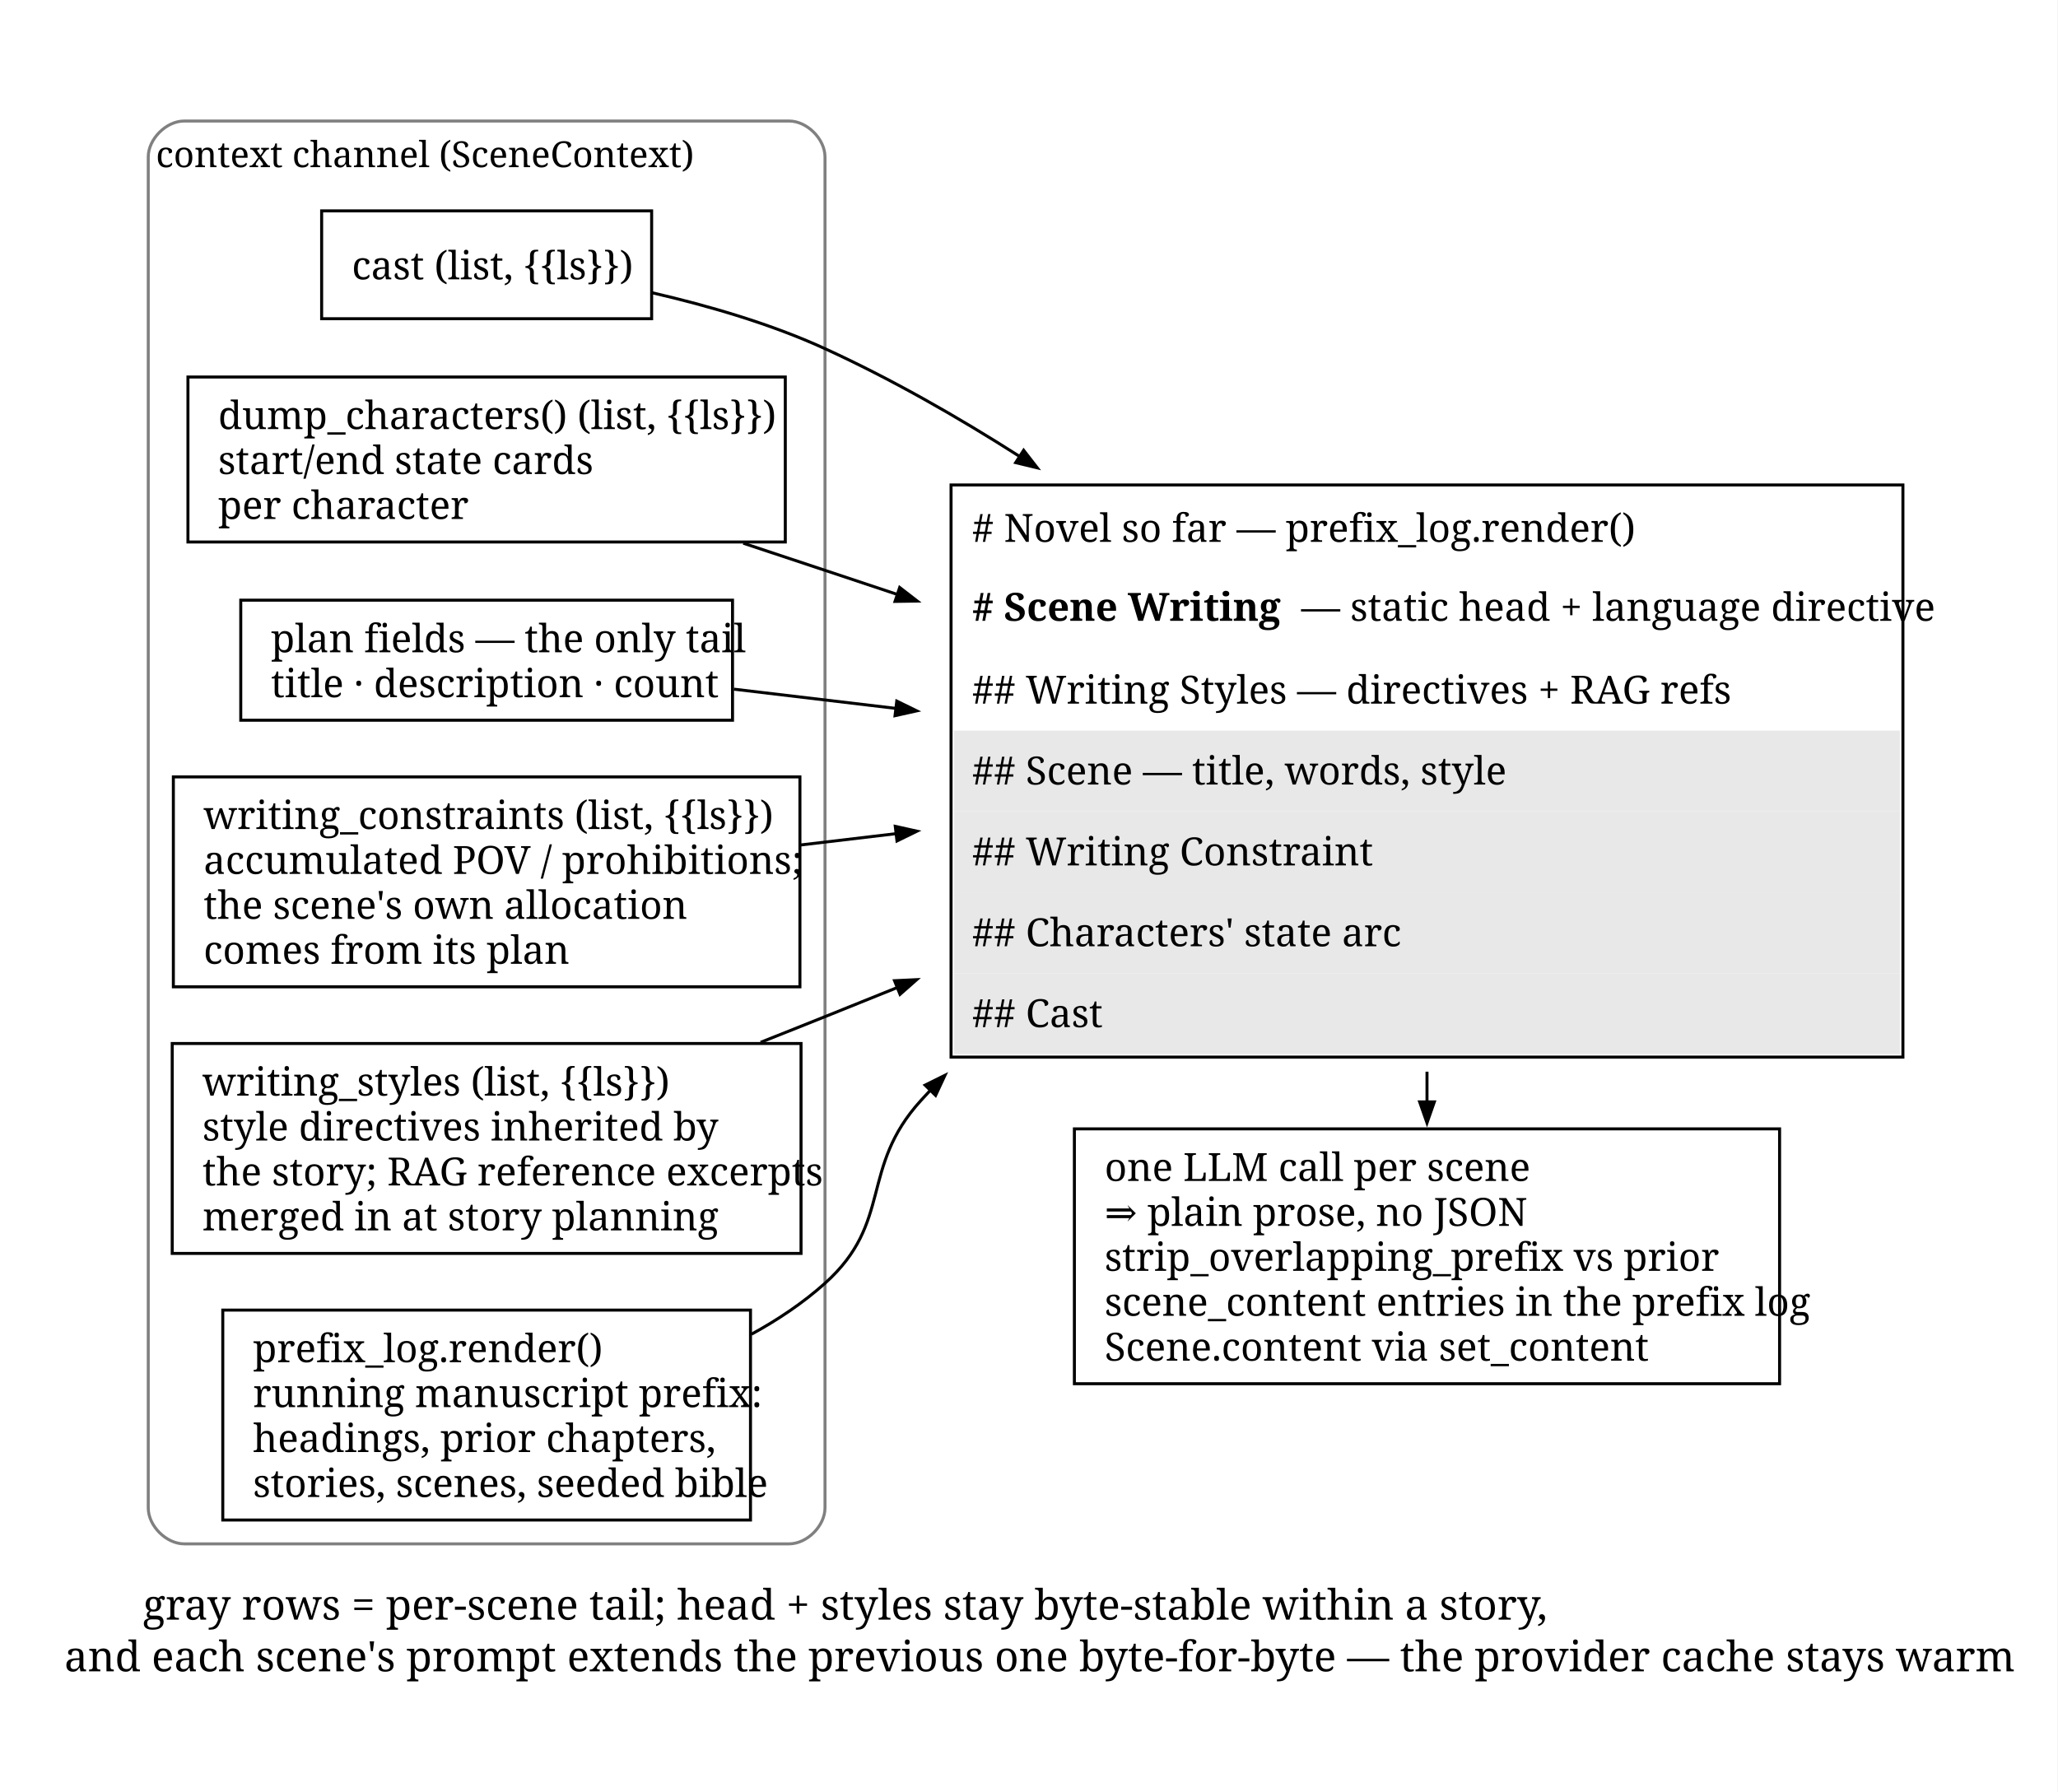
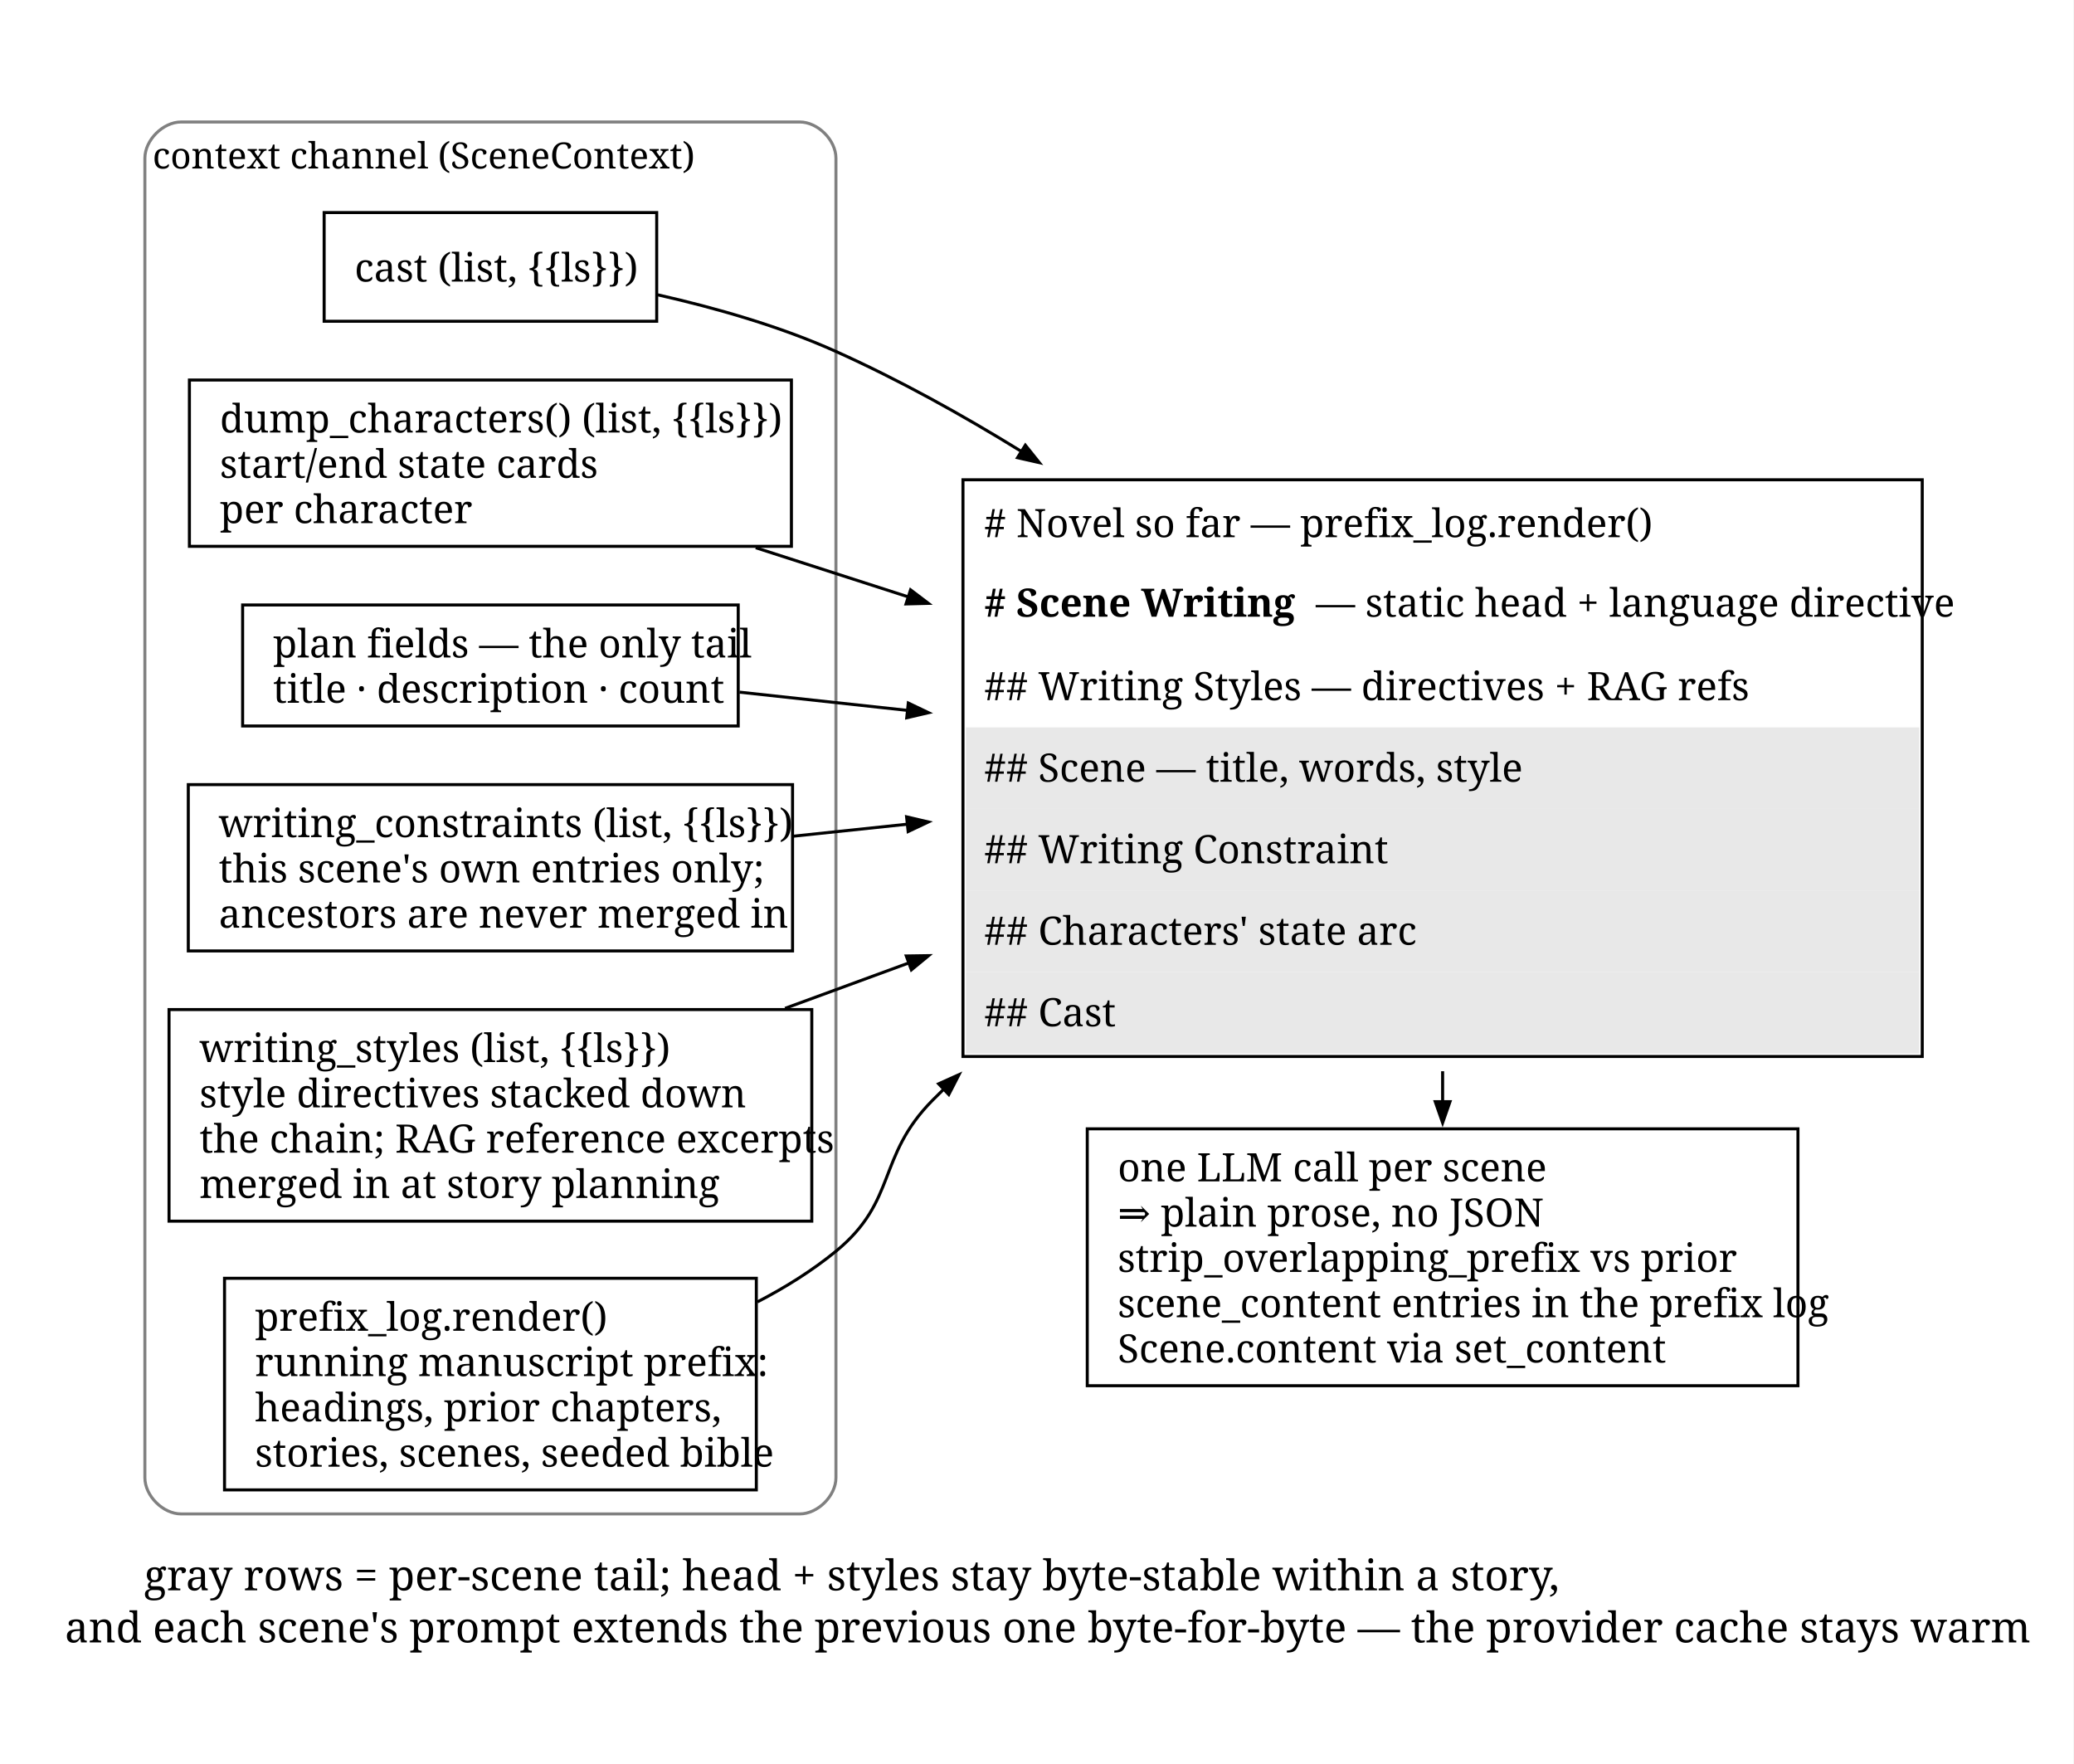
- <svg xmlns="http://www.w3.org/2000/svg" width="687pt" height="598pt" viewBox="0.00 0.00 687.00 598.00">
-   <g id="graph0" class="graph" transform="scale(1 1) rotate(0) translate(32.4 565.9)">
-     <polygon fill="white" stroke="none" points="-32.4,32.4 -32.4,-565.9 654.4,-565.9 654.4,32.4 -32.4,32.4" />
+ <svg xmlns="http://www.w3.org/2000/svg" width="687pt" height="584pt" viewBox="0.00 0.00 687.00 584.00">
+   <g id="graph0" class="graph" transform="scale(1 1) rotate(0) translate(32.4 551.9)">
+     <polygon fill="white" stroke="none" points="-32.4,32.4 -32.4,-551.9 654.4,-551.9 654.4,32.4 -32.4,32.4" />
    <text xml:space="preserve" text-anchor="start" x="8" y="-25.2" font-family="serif" font-size="14.00">  gray rows = per-scene tail; head + styles stay byte-stable within a story,</text>
    <text xml:space="preserve" text-anchor="middle" x="311" y="-7.95" font-family="serif" font-size="14.00">  and each scene's prompt extends the previous one byte-for-byte — the provider cache stays warm</text>
    <g id="clust1" class="cluster">
-       <path fill="white" stroke="#808080" d="M29.09,-50.5C29.09,-50.5 231,-50.5 231,-50.5 237,-50.5 243,-56.5 243,-62.5 243,-62.5 243,-513.5 243,-513.5 243,-519.5 237,-525.5 231,-525.5 231,-525.5 29.09,-525.5 29.09,-525.5 23.09,-525.5 17.09,-519.5 17.09,-513.5 17.09,-513.5 17.09,-62.5 17.09,-62.5 17.09,-56.5 23.09,-50.5 29.09,-50.5" />
-       <text xml:space="preserve" text-anchor="middle" x="109.47" y="-510.1" font-family="serif" font-size="12.00">context channel (SceneContext)</text>
+       <path fill="white" stroke="#808080" d="M27.59,-50.5C27.59,-50.5 232.5,-50.5 232.5,-50.5 238.5,-50.5 244.5,-56.5 244.5,-62.5 244.5,-62.5 244.5,-499.5 244.5,-499.5 244.5,-505.5 238.5,-511.5 232.5,-511.5 232.5,-511.5 27.59,-511.5 27.59,-511.5 21.59,-511.5 15.59,-505.5 15.59,-499.5 15.59,-499.5 15.59,-62.5 15.59,-62.5 15.59,-56.5 21.59,-50.5 27.59,-50.5" />
+       <text xml:space="preserve" text-anchor="middle" x="107.97" y="-496.1" font-family="serif" font-size="12.00">context channel (SceneContext)</text>
    </g>
    <g id="node1" class="node">
      <polygon fill="white" stroke="black" points="218.13,-128.54 41.97,-128.54 41.97,-58.46 218.13,-58.46 218.13,-128.54" />
      <text xml:space="preserve" text-anchor="start" x="52.05" y="-111.15" font-family="serif" font-size="13.00">prefix_log.render()</text>
      <text xml:space="preserve" text-anchor="start" x="52.05" y="-96.15" font-family="serif" font-size="13.00">running manuscript prefix:</text>
      <text xml:space="preserve" text-anchor="start" x="52.05" y="-81.15" font-family="serif" font-size="13.00">headings, prior chapters,</text>
      <text xml:space="preserve" text-anchor="start" x="52.05" y="-66.15" font-family="serif" font-size="13.00">stories, scenes, seeded bible</text>
    </g>
    <g id="node7" class="node">
-       <polygon fill="white" stroke="none" points="285.08,-213 285.08,-404 602.83,-404 602.83,-213 285.08,-213" />
-       <polygon fill="none" stroke="black" points="285.08,-213 285.08,-404 602.83,-404 602.83,-213 285.08,-213" />
-       <text xml:space="preserve" text-anchor="start" x="292.08" y="-385" font-family="serif" font-size="13.00"># Novel so far — prefix_log.render()</text>
-       <text xml:space="preserve" text-anchor="start" x="292.08" y="-358.65" font-family="serif" font-weight="bold" font-size="13.00"># Scene Writing</text>
-       <text xml:space="preserve" text-anchor="start" x="398.58" y="-358.65" font-family="serif" font-size="13.00"> — static head + language directive</text>
-       <text xml:space="preserve" text-anchor="start" x="292.08" y="-331" font-family="serif" font-size="13.00">## Writing Styles — directives + RAG refs</text>
-       <polygon fill="#e8e8e8" stroke="none" points="286.08,-295 286.08,-322 601.83,-322 601.83,-295 286.08,-295" />
-       <text xml:space="preserve" text-anchor="start" x="292.08" y="-304" font-family="serif" font-size="13.00">## Scene — title, words, style</text>
-       <polygon fill="#e8e8e8" stroke="none" points="286.08,-268 286.08,-295 601.83,-295 601.83,-268 286.08,-268" />
-       <text xml:space="preserve" text-anchor="start" x="292.08" y="-277" font-family="serif" font-size="13.00">## Writing Constraint</text>
-       <polygon fill="#e8e8e8" stroke="none" points="286.08,-241 286.08,-268 601.83,-268 601.83,-241 286.08,-241" />
-       <text xml:space="preserve" text-anchor="start" x="292.08" y="-250" font-family="serif" font-size="13.00">## Characters' state arc</text>
-       <polygon fill="#e8e8e8" stroke="none" points="286.08,-214 286.08,-241 601.83,-241 601.83,-214 286.08,-214" />
-       <text xml:space="preserve" text-anchor="start" x="292.08" y="-223" font-family="serif" font-size="13.00">## Cast</text>
+       <polygon fill="white" stroke="none" points="286.58,-202 286.58,-393 604.33,-393 604.33,-202 286.58,-202" />
+       <polygon fill="none" stroke="black" points="286.58,-202 286.58,-393 604.33,-393 604.33,-202 286.58,-202" />
+       <text xml:space="preserve" text-anchor="start" x="293.58" y="-374" font-family="serif" font-size="13.00"># Novel so far — prefix_log.render()</text>
+       <text xml:space="preserve" text-anchor="start" x="293.58" y="-347.65" font-family="serif" font-weight="bold" font-size="13.00"># Scene Writing</text>
+       <text xml:space="preserve" text-anchor="start" x="400.08" y="-347.65" font-family="serif" font-size="13.00"> — static head + language directive</text>
+       <text xml:space="preserve" text-anchor="start" x="293.58" y="-320" font-family="serif" font-size="13.00">## Writing Styles — directives + RAG refs</text>
+       <polygon fill="#e8e8e8" stroke="none" points="287.58,-284 287.58,-311 603.33,-311 603.33,-284 287.58,-284" />
+       <text xml:space="preserve" text-anchor="start" x="293.58" y="-293" font-family="serif" font-size="13.00">## Scene — title, words, style</text>
+       <polygon fill="#e8e8e8" stroke="none" points="287.58,-257 287.58,-284 603.33,-284 603.33,-257 287.58,-257" />
+       <text xml:space="preserve" text-anchor="start" x="293.58" y="-266" font-family="serif" font-size="13.00">## Writing Constraint</text>
+       <polygon fill="#e8e8e8" stroke="none" points="287.58,-230 287.58,-257 603.33,-257 603.33,-230 287.58,-230" />
+       <text xml:space="preserve" text-anchor="start" x="293.58" y="-239" font-family="serif" font-size="13.00">## Characters' state arc</text>
+       <polygon fill="#e8e8e8" stroke="none" points="287.58,-203 287.58,-230 603.33,-230 603.33,-203 287.58,-203" />
+       <text xml:space="preserve" text-anchor="start" x="293.58" y="-212" font-family="serif" font-size="13.00">## Cast</text>
    </g>
    <g id="edge1" class="edge">
-       <path fill="none" stroke="black" d="M218.45,-120.49C227.3,-125.32 235.69,-130.95 243,-137.5 265.79,-157.94 254.42,-175.83 275,-198.5 276.1,-199.71 277.21,-200.91 278.34,-202.11" />
-       <polygon fill="black" stroke="black" points="276.41,-203.64 283.05,-206.93 279.92,-200.21 276.41,-203.64" />
+       <path fill="none" stroke="black" d="M218.49,-120.72C227.76,-125.52 236.65,-131.08 244.5,-137.5 264.92,-154.21 257.94,-168.75 276.5,-187.5 277.79,-188.81 279.11,-190.11 280.44,-191.4" />
+       <polygon fill="black" stroke="black" points="278.51,-192.95 285.27,-195.99 281.88,-189.39 278.51,-192.95" />
    </g>
    <g id="node2" class="node">
-       <polygon fill="white" stroke="black" points="235,-217.54 25.09,-217.54 25.09,-147.46 235,-147.46 235,-217.54" />
-       <text xml:space="preserve" text-anchor="start" x="35.17" y="-200.15" font-family="serif" font-size="13.00">writing_styles (list, {{ls}})</text>
-       <text xml:space="preserve" text-anchor="start" x="35.17" y="-185.15" font-family="serif" font-size="13.00">style directives inherited by</text>
-       <text xml:space="preserve" text-anchor="start" x="35.17" y="-170.15" font-family="serif" font-size="13.00">the story; RAG reference excerpts</text>
-       <text xml:space="preserve" text-anchor="start" x="35.17" y="-155.15" font-family="serif" font-size="13.00">merged in at story planning</text>
+       <polygon fill="white" stroke="black" points="236.5,-217.54 23.59,-217.54 23.59,-147.46 236.5,-147.46 236.5,-217.54" />
+       <text xml:space="preserve" text-anchor="start" x="33.67" y="-200.15" font-family="serif" font-size="13.00">writing_styles (list, {{ls}})</text>
+       <text xml:space="preserve" text-anchor="start" x="33.67" y="-185.15" font-family="serif" font-size="13.00">style directives stacked down</text>
+       <text xml:space="preserve" text-anchor="start" x="33.67" y="-170.15" font-family="serif" font-size="13.00">the chain; RAG reference excerpts</text>
+       <text xml:space="preserve" text-anchor="start" x="33.67" y="-155.15" font-family="serif" font-size="13.00">merged in at story planning</text>
    </g>
    <g id="edge2" class="edge">
-       <path fill="none" stroke="black" d="M221.52,-217.93C228.79,-220.82 236.02,-223.7 243,-226.5 250.92,-229.68 259,-232.94 267.17,-236.24" />
-       <polygon fill="black" stroke="black" points="266.21,-238.5 273.61,-238.85 268.05,-233.95 266.21,-238.5" />
+       <path fill="none" stroke="black" d="M227.64,-217.94C240.84,-222.79 254.71,-227.88 268.79,-233.04" />
+       <polygon fill="black" stroke="black" points="267.8,-235.29 275.21,-235.4 269.49,-230.69 267.8,-235.29" />
    </g>
    <g id="node3" class="node">
-       <polygon fill="white" stroke="black" points="234.63,-306.54 25.47,-306.54 25.47,-236.46 234.63,-236.46 234.63,-306.54" />
-       <text xml:space="preserve" text-anchor="start" x="35.55" y="-289.15" font-family="serif" font-size="13.00">writing_constraints (list, {{ls}})</text>
-       <text xml:space="preserve" text-anchor="start" x="35.55" y="-274.15" font-family="serif" font-size="13.00">accumulated POV / prohibitions;</text>
-       <text xml:space="preserve" text-anchor="start" x="35.55" y="-259.15" font-family="serif" font-size="13.00">the scene's own allocation</text>
-       <text xml:space="preserve" text-anchor="start" x="35.55" y="-244.15" font-family="serif" font-size="13.00">comes from its plan</text>
+       <polygon fill="white" stroke="black" points="230.13,-292.04 29.97,-292.04 29.97,-236.96 230.13,-236.96 230.13,-292.04" />
+       <text xml:space="preserve" text-anchor="start" x="40.05" y="-274.65" font-family="serif" font-size="13.00">writing_constraints (list, {{ls}})</text>
+       <text xml:space="preserve" text-anchor="start" x="40.05" y="-259.65" font-family="serif" font-size="13.00">this scene's own entries only;</text>
+       <text xml:space="preserve" text-anchor="start" x="40.05" y="-244.65" font-family="serif" font-size="13.00">ancestors are never merged in</text>
    </g>
    <g id="edge3" class="edge">
-       <path fill="none" stroke="black" d="M234.91,-283.82C245.29,-285.05 256.01,-286.32 266.87,-287.61" />
-       <polygon fill="black" stroke="black" points="266.46,-290.03 273.7,-288.42 267.03,-285.16 266.46,-290.03" />
+       <path fill="none" stroke="black" d="M230.21,-274.94C242.54,-276.24 255.41,-277.6 268.47,-278.97" />
+       <polygon fill="black" stroke="black" points="267.9,-281.37 275.12,-279.67 268.42,-276.5 267.9,-281.37" />
    </g>
    <g id="node4" class="node">
-       <polygon fill="white" stroke="black" points="212.13,-365.54 47.97,-365.54 47.97,-325.46 212.13,-325.46 212.13,-365.54" />
-       <text xml:space="preserve" text-anchor="start" x="58.05" y="-348.15" font-family="serif" font-size="13.00">plan fields — the only tail</text>
-       <text xml:space="preserve" text-anchor="start" x="58.05" y="-333.15" font-family="serif" font-size="13.00">title · description · count</text>
+       <polygon fill="white" stroke="black" points="212.13,-351.54 47.97,-351.54 47.97,-311.46 212.13,-311.46 212.13,-351.54" />
+       <text xml:space="preserve" text-anchor="start" x="58.05" y="-334.15" font-family="serif" font-size="13.00">plan fields — the only tail</text>
+       <text xml:space="preserve" text-anchor="start" x="58.05" y="-319.15" font-family="serif" font-size="13.00">title · description · count</text>
    </g>
    <g id="edge4" class="edge">
-       <path fill="none" stroke="black" d="M212.59,-335.83C229.49,-333.82 247.92,-331.64 266.74,-329.4" />
-       <polygon fill="black" stroke="black" points="266.96,-331.84 273.62,-328.59 266.38,-326.98 266.96,-331.84" />
+       <path fill="none" stroke="black" d="M212.57,-322.66C229.95,-320.77 248.94,-318.71 268.34,-316.61" />
+       <polygon fill="black" stroke="black" points="268.47,-319.06 275.17,-315.86 267.95,-314.18 268.47,-319.06" />
    </g>
    <g id="node5" class="node">
-       <polygon fill="white" stroke="black" points="229.75,-440.04 30.34,-440.04 30.34,-384.96 229.75,-384.96 229.75,-440.04" />
-       <text xml:space="preserve" text-anchor="start" x="40.42" y="-422.65" font-family="serif" font-size="13.00">dump_characters() (list, {{ls}})</text>
-       <text xml:space="preserve" text-anchor="start" x="40.42" y="-407.65" font-family="serif" font-size="13.00">start/end state cards</text>
-       <text xml:space="preserve" text-anchor="start" x="40.42" y="-392.65" font-family="serif" font-size="13.00">per character</text>
+       <polygon fill="white" stroke="black" points="229.75,-426.04 30.34,-426.04 30.34,-370.96 229.75,-370.96 229.75,-426.04" />
+       <text xml:space="preserve" text-anchor="start" x="40.42" y="-408.65" font-family="serif" font-size="13.00">dump_characters() (list, {{ls}})</text>
+       <text xml:space="preserve" text-anchor="start" x="40.42" y="-393.65" font-family="serif" font-size="13.00">start/end state cards</text>
+       <text xml:space="preserve" text-anchor="start" x="40.42" y="-378.65" font-family="serif" font-size="13.00">per character</text>
    </g>
    <g id="edge5" class="edge">
-       <path fill="none" stroke="black" d="M215.72,-384.56C224.93,-381.51 234.16,-378.44 243,-375.5 250.96,-372.85 259.1,-370.14 267.33,-367.39" />
-       <polygon fill="black" stroke="black" points="267.93,-369.78 273.8,-365.24 266.38,-365.13 267.93,-369.78" />
+       <path fill="none" stroke="black" d="M217.93,-370.5C233.88,-365.36 251.03,-359.83 268.52,-354.2" />
+       <polygon fill="black" stroke="black" points="269.22,-356.55 275.13,-352.07 267.71,-351.88 269.22,-356.55" />
    </g>
    <g id="node6" class="node">
-       <polygon fill="white" stroke="black" points="185.13,-495.5 74.97,-495.5 74.97,-459.5 185.13,-459.5 185.13,-495.5" />
-       <text xml:space="preserve" text-anchor="start" x="85.05" y="-472.65" font-family="serif" font-size="13.00">cast (list, {{ls}})</text>
+       <polygon fill="white" stroke="black" points="185.13,-481.5 74.97,-481.5 74.97,-445.5 185.13,-445.5 185.13,-481.5" />
+       <text xml:space="preserve" text-anchor="start" x="85.05" y="-458.65" font-family="serif" font-size="13.00">cast (list, {{ls}})</text>
    </g>
    <g id="edge6" class="edge">
-       <path fill="none" stroke="black" d="M185.37,-468.15C204.14,-463.82 224.97,-457.76 243,-449.5 264.94,-439.45 287,-426.91 308.03,-413.48" />
-       <polygon fill="black" stroke="black" points="309.31,-415.58 313.86,-409.72 306.65,-411.46 309.31,-415.58" />
+       <path fill="none" stroke="black" d="M185.48,-454.26C204.64,-449.92 226,-443.83 244.5,-435.5 265.23,-426.17 286.09,-414.65 306.11,-402.28" />
+       <polygon fill="black" stroke="black" points="307.24,-404.46 311.88,-398.67 304.64,-400.31 307.24,-404.46" />
    </g>
    <g id="node8" class="node">
-       <polygon fill="white" stroke="black" points="561.66,-189.04 326.25,-189.04 326.25,-103.96 561.66,-103.96 561.66,-189.04" />
-       <text xml:space="preserve" text-anchor="start" x="336.33" y="-171.65" font-family="serif" font-size="13.00">one LLM call per scene</text>
-       <text xml:space="preserve" text-anchor="start" x="336.33" y="-156.65" font-family="serif" font-size="13.00">⇒ plain prose, no JSON</text>
-       <text xml:space="preserve" text-anchor="start" x="336.33" y="-141.65" font-family="serif" font-size="13.00">strip_overlapping_prefix vs prior</text>
-       <text xml:space="preserve" text-anchor="start" x="336.33" y="-126.65" font-family="serif" font-size="13.00">scene_content entries in the prefix log</text>
-       <text xml:space="preserve" text-anchor="start" x="336.33" y="-111.65" font-family="serif" font-size="13.00">Scene.content via set_content</text>
+       <polygon fill="white" stroke="black" points="563.16,-178.04 327.75,-178.04 327.75,-92.96 563.16,-92.96 563.16,-178.04" />
+       <text xml:space="preserve" text-anchor="start" x="337.83" y="-160.65" font-family="serif" font-size="13.00">one LLM call per scene</text>
+       <text xml:space="preserve" text-anchor="start" x="337.83" y="-145.65" font-family="serif" font-size="13.00">⇒ plain prose, no JSON</text>
+       <text xml:space="preserve" text-anchor="start" x="337.83" y="-130.65" font-family="serif" font-size="13.00">strip_overlapping_prefix vs prior</text>
+       <text xml:space="preserve" text-anchor="start" x="337.83" y="-115.65" font-family="serif" font-size="13.00">scene_content entries in the prefix log</text>
+       <text xml:space="preserve" text-anchor="start" x="337.83" y="-100.65" font-family="serif" font-size="13.00">Scene.content via set_content</text>
    </g>
    <g id="edge7" class="edge">
-       <path fill="none" stroke="black" d="M443.96,-208.12C443.96,-204.73 443.96,-201.34 443.96,-197.95" />
-       <polygon fill="black" stroke="black" points="446.41,-198.04 443.96,-191.04 441.51,-198.04 446.41,-198.04" />
+       <path fill="none" stroke="black" d="M445.46,-197.12C445.46,-193.73 445.46,-190.34 445.46,-186.95" />
+       <polygon fill="black" stroke="black" points="447.91,-187.04 445.46,-180.04 443.01,-187.04 447.91,-187.04" />
    </g>
  </g>
</svg>
